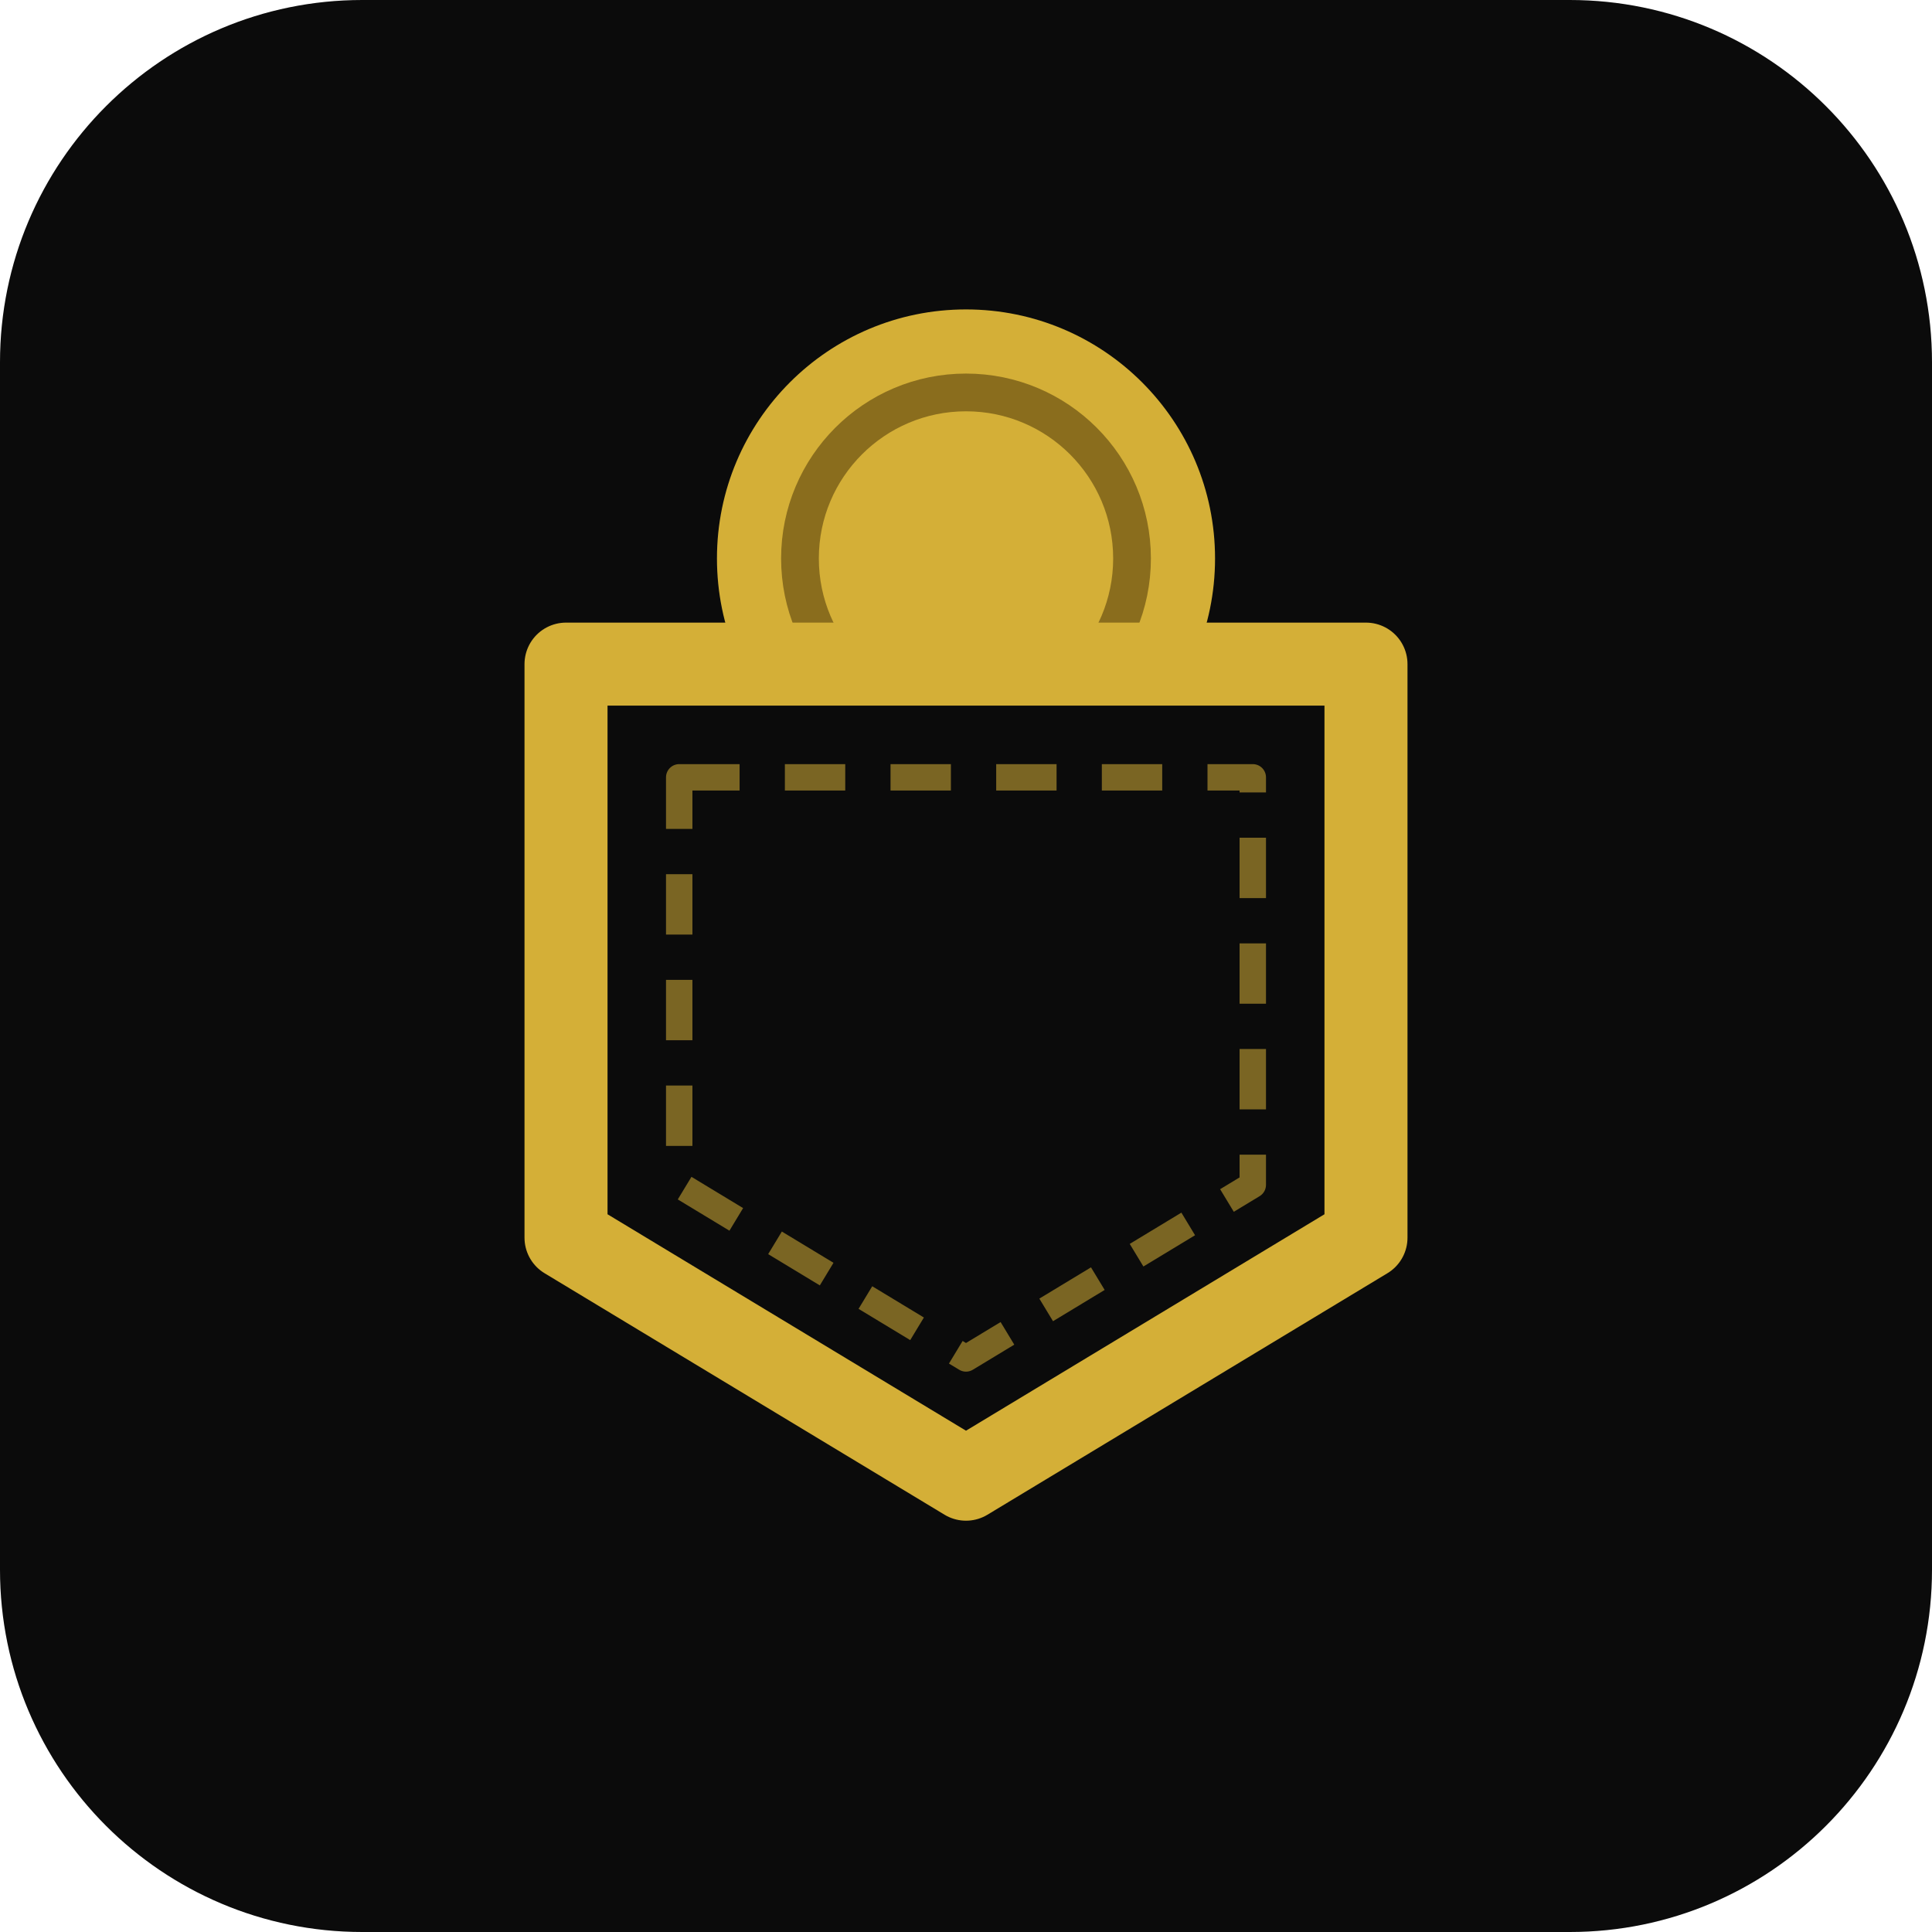
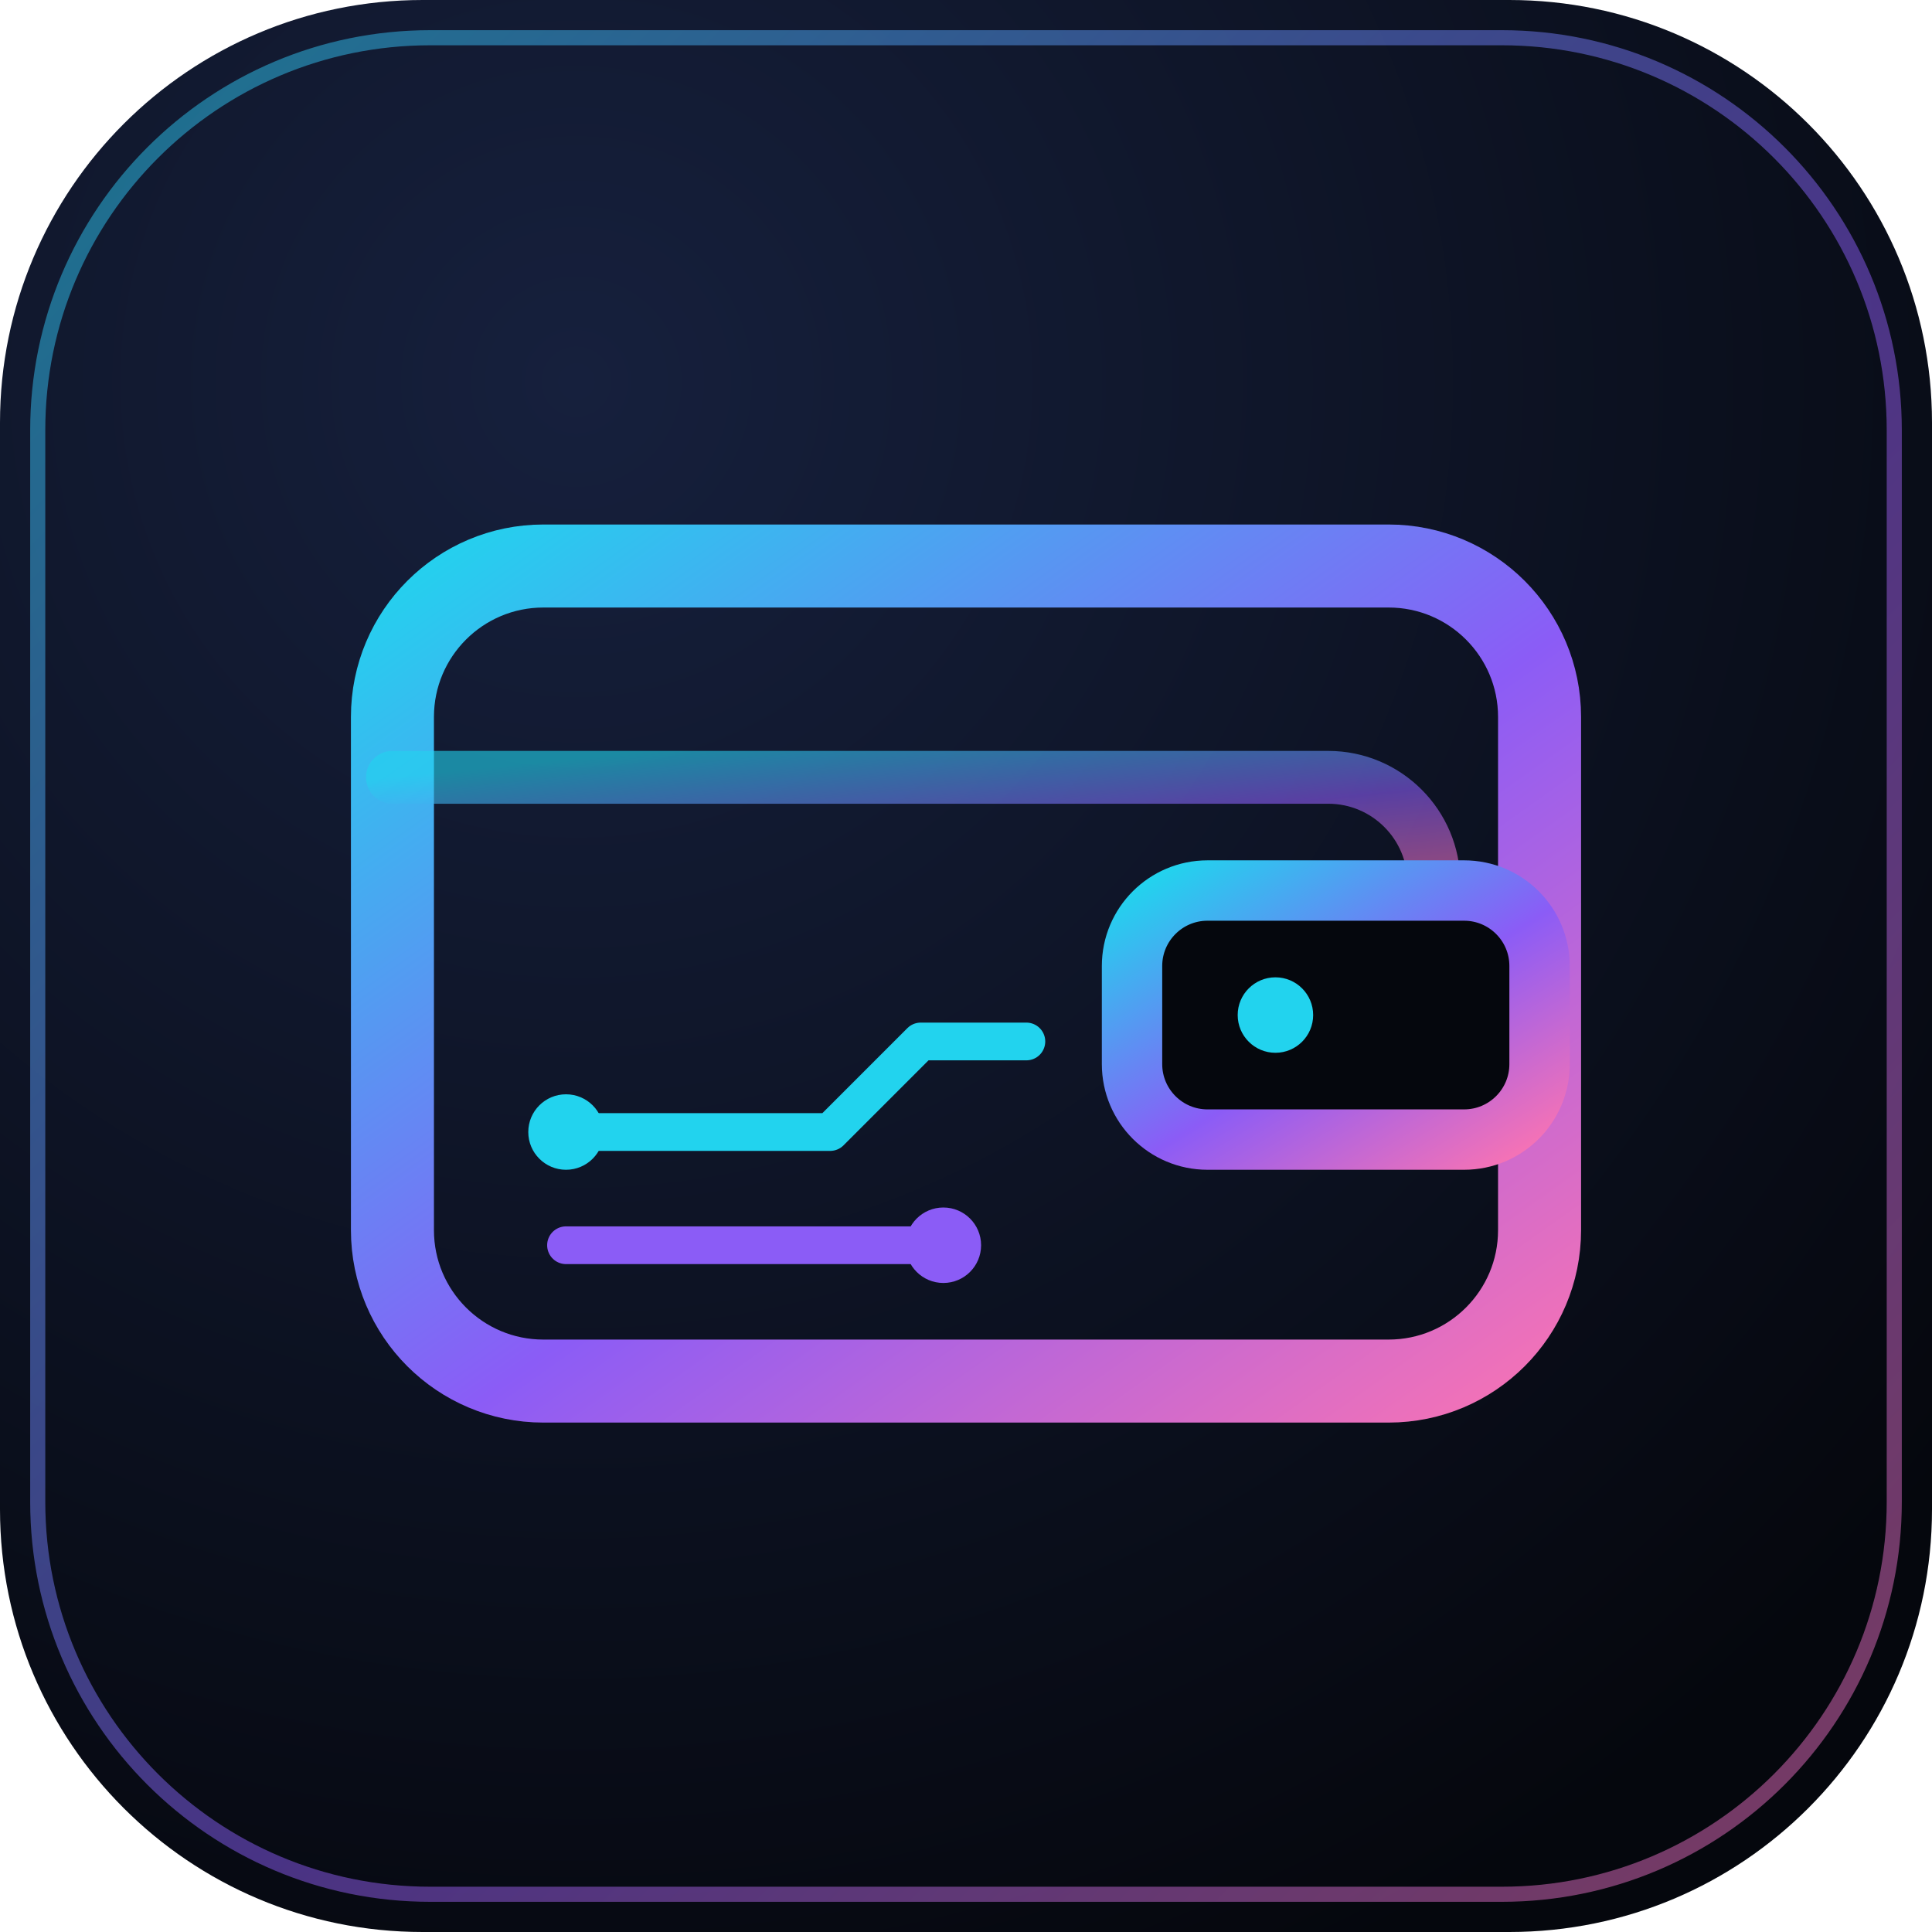
<svg xmlns="http://www.w3.org/2000/svg" viewBox="0 0 512 512" width="512" height="512">
-   <rect width="512" height="512" rx="96" fill="#0b0b0b" />
-   <circle cx="256" cy="148" r="66" fill="#d4af37" />
-   <circle cx="256" cy="148" r="44" fill="none" stroke="#8a6d1d" stroke-width="10" />
-   <path d="M150 176 H362 V328 L256 392 L150 328 Z" fill="#0b0b0b" stroke="#d4af37" stroke-width="22" stroke-linejoin="round" />
-   <path d="M180 206 H332 V314 L256 360 L180 314 Z" fill="none" stroke="#d4af37" stroke-opacity="0.55" stroke-width="7" stroke-dasharray="16 12" stroke-linejoin="round" />
+   <defs>
+     <linearGradient id="g" x1="0" y1="0" x2="1" y2="1">
+       <stop offset="0" stop-color="#22d3ee" />
+       <stop offset="0.55" stop-color="#8b5cf6" />
+       <stop offset="1" stop-color="#f472b6" />
+     </linearGradient>
+     <radialGradient id="b" cx="0.3" cy="0.2" r="0.9">
+       <stop offset="0" stop-color="#16203d" />
+       <stop offset="1" stop-color="#05070d" />
+     </radialGradient>
+   </defs>
+   <rect width="512" height="512" rx="112" fill="url(#b)" />
+   <rect x="10" y="10" width="492" height="492" rx="104" fill="none" stroke="url(#g)" stroke-opacity="0.5" stroke-width="4" />
+   <rect x="104" y="150" width="304" height="216" rx="40" fill="none" stroke="url(#g)" stroke-width="22" />
+   <path d="M104 206 H352 a28 28 0 0 1 28 28" fill="none" stroke="url(#g)" stroke-width="14" stroke-linecap="round" stroke-opacity="0.6" />
+   <rect x="300" y="236" width="108" height="66" rx="20" fill="#05070d" stroke="url(#g)" stroke-width="16" />
+   <circle cx="338" cy="269" r="10" fill="#22d3ee" />
+   <path d="M150 300 H220 L244 276 H272" fill="none" stroke="#22d3ee" stroke-width="10" stroke-linecap="round" stroke-linejoin="round" />
+   <circle cx="150" cy="300" r="10" fill="#22d3ee" />
+   <path d="M150 330 H250" fill="none" stroke="#8b5cf6" stroke-width="10" stroke-linecap="round" />
+   <circle cx="250" cy="330" r="10" fill="#8b5cf6" />
</svg>
